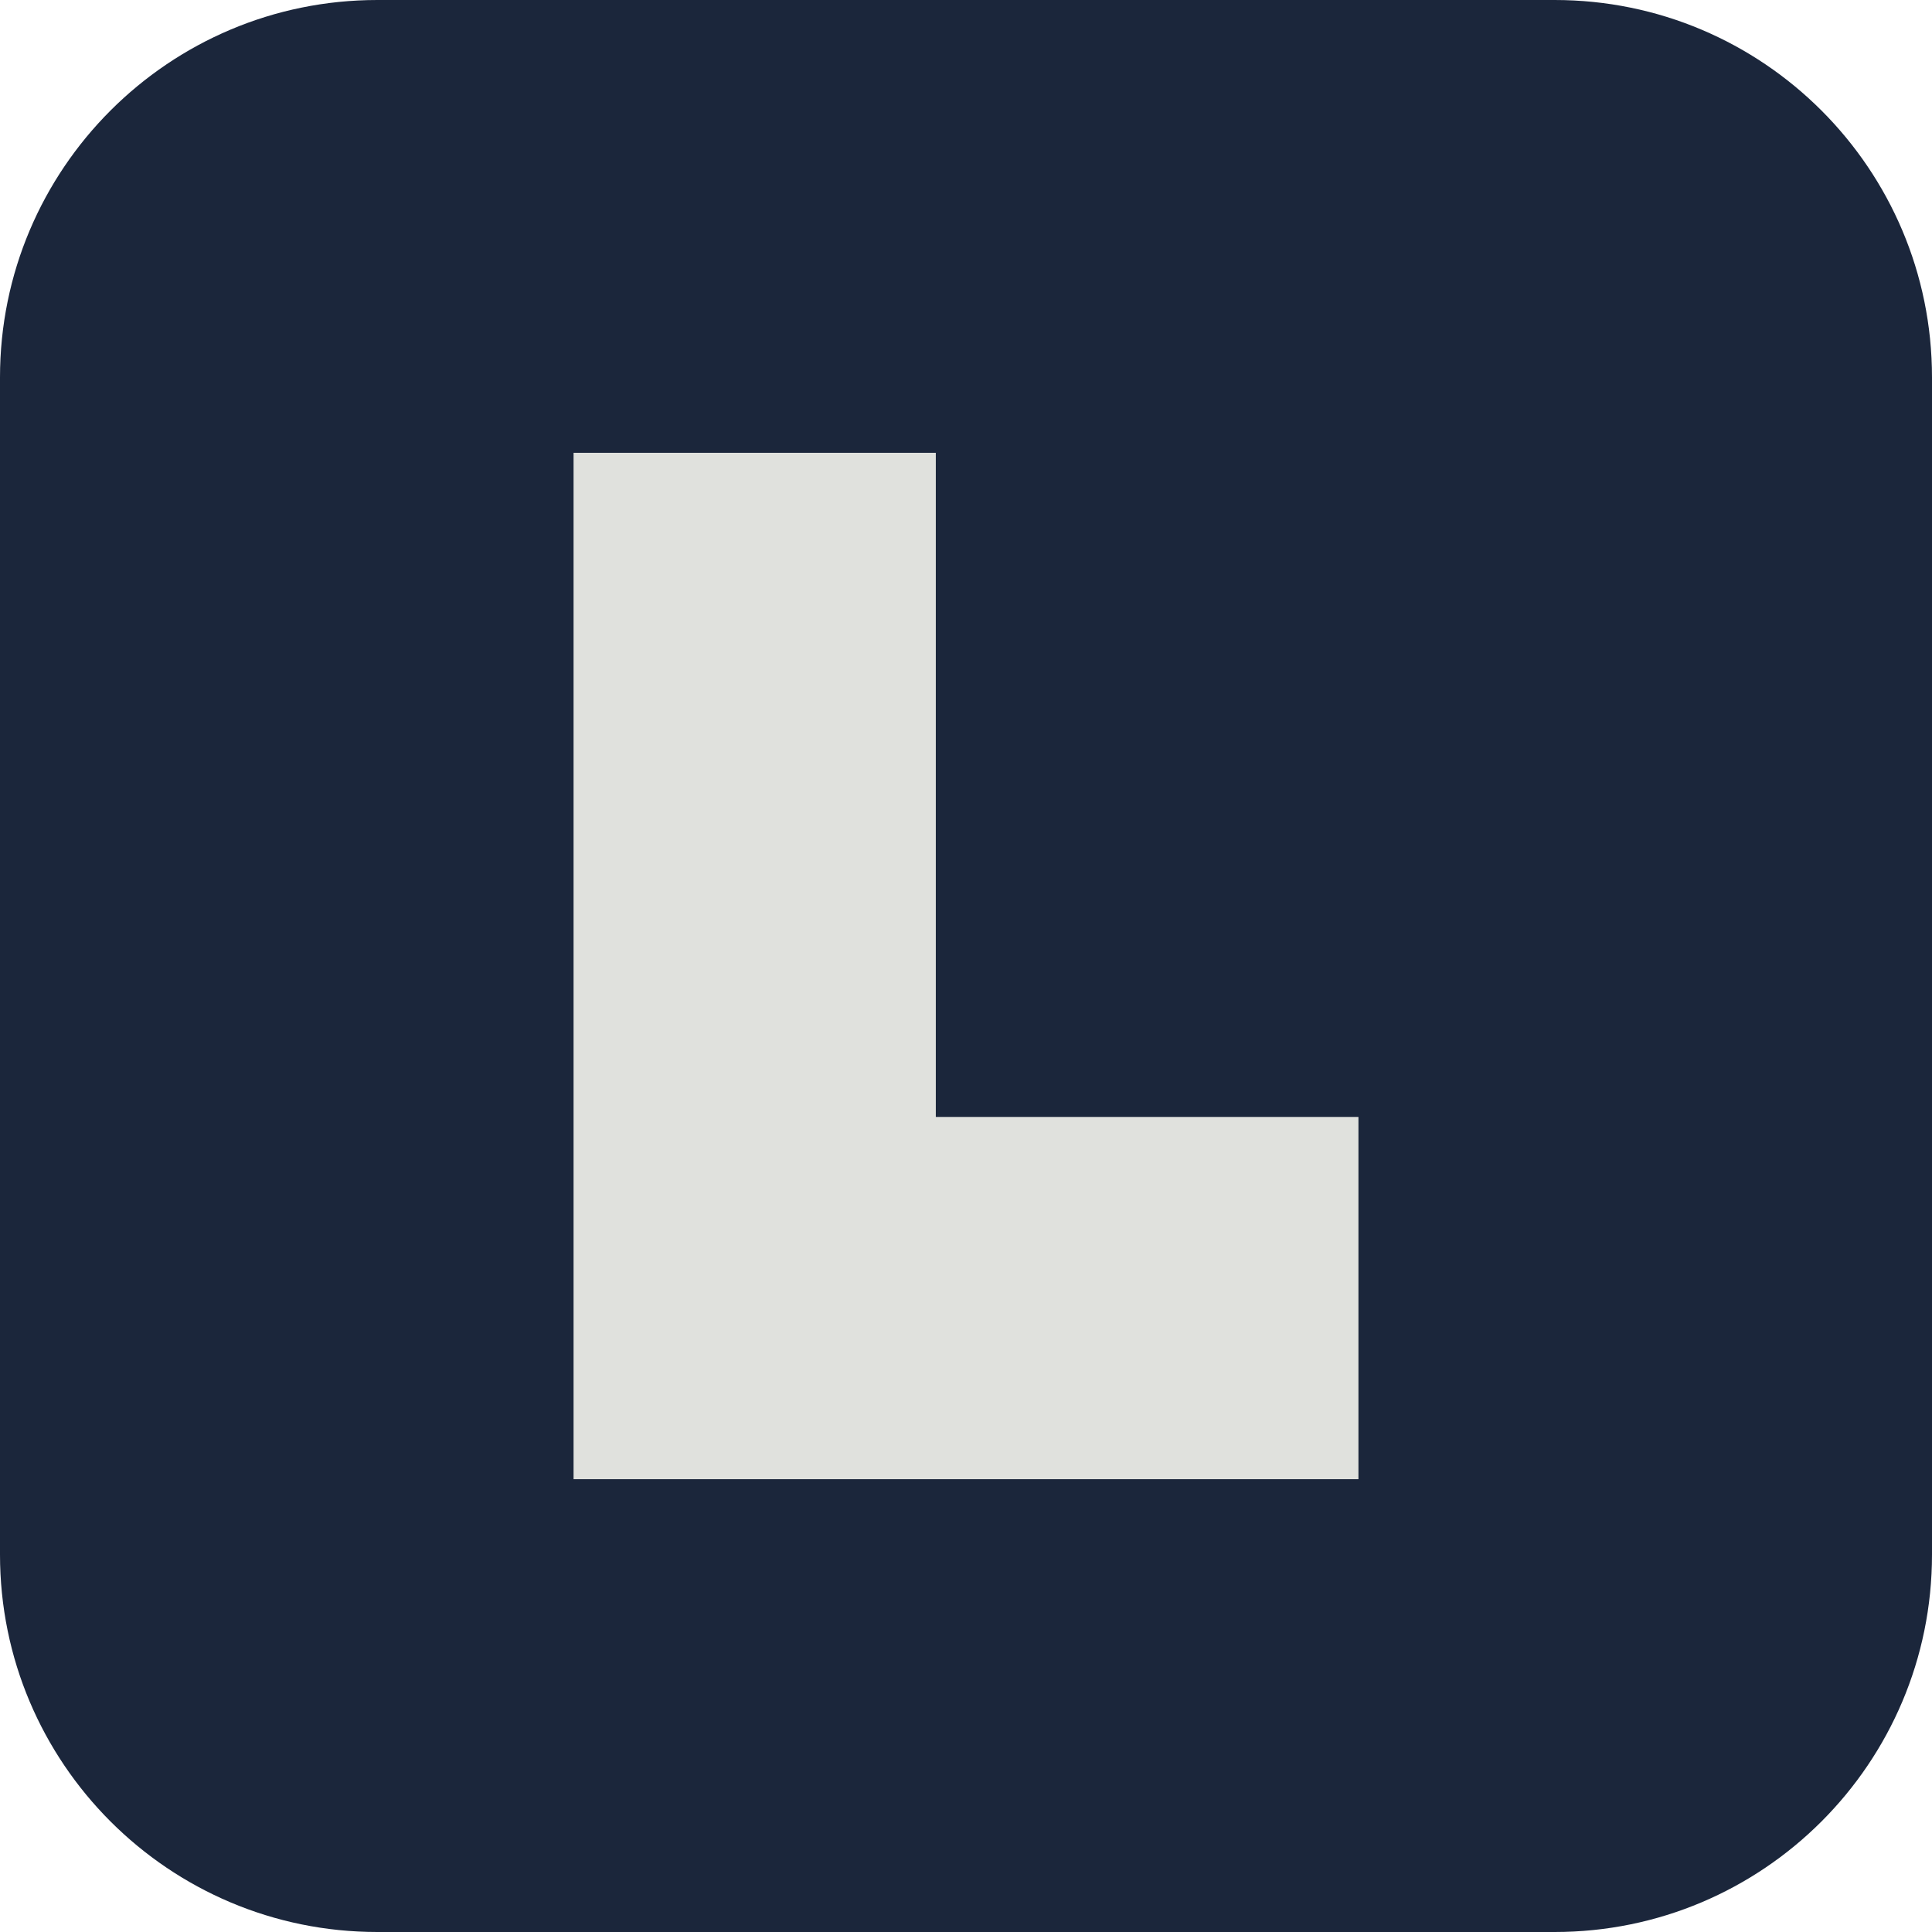
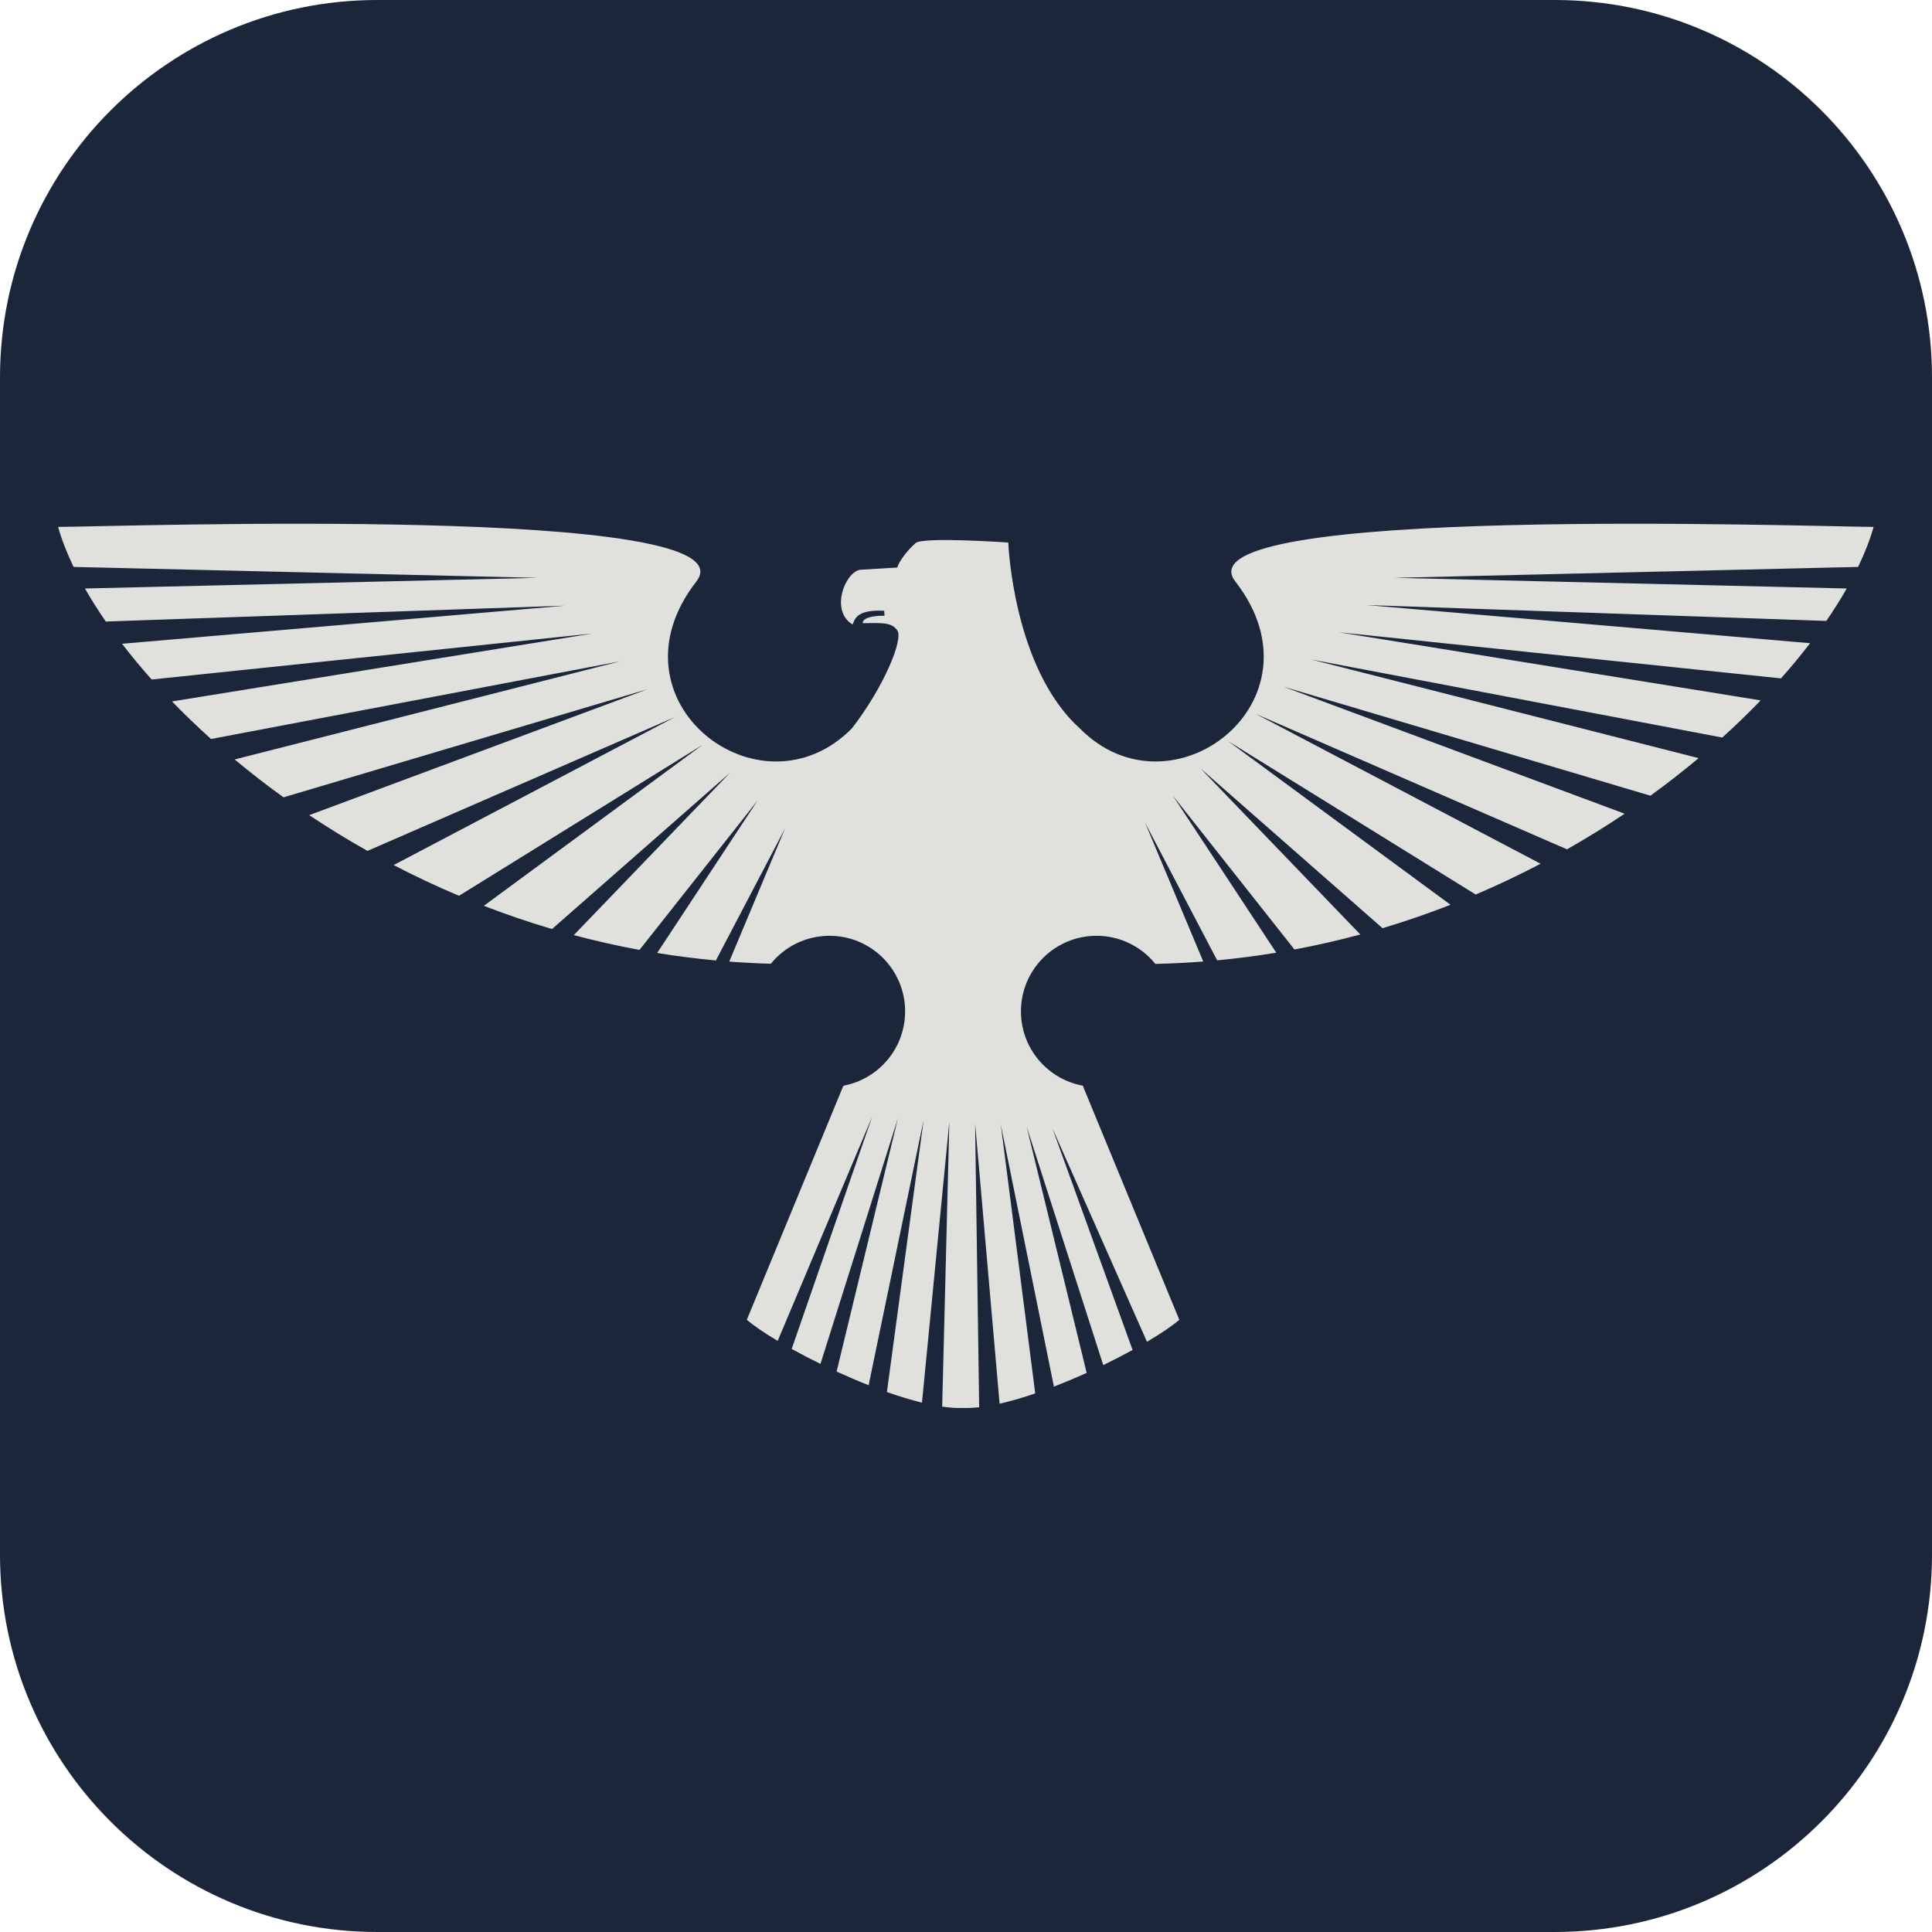
- <svg xmlns="http://www.w3.org/2000/svg" viewBox="0 0 512 512">
+ <svg xmlns="http://www.w3.org/2000/svg" width="512" height="512" viewBox="0 0 512 512">
  <rect width="512" height="512" rx="100" fill="#1B263B" />
-   <path d="M152 120 L248 120 L248 296 L360 296 L360 392 L152 392 Z" fill="#E0E1DD" />
+   <g transform="translate(4.1956,6.2805) scale(0.63052)">
+     <defs id="defs2047">
+       <clipPath clipPathUnits="userSpaceOnUse" id="clipPath2059">
+         <path d="M 0,600 H 600 V 0 H 0 Z" id="path2057" />
+       </clipPath>
+     </defs>
+     <g id="g2051" transform="matrix(1.333333,0,0,-1.333333,0,800)">
+       <g id="g2053">
+         <g id="g2055" clip-path="url(#clipPath2059)">
+           <path d="m 577.159,421.965 c -1.893,-3.323 -4.044,-6.74 -6.444,-10.225 l -144.944,5.002 139.826,-12.026 c -2.8,-3.658 -5.857,-7.365 -9.162,-11.092 l -139.388,14.539 132.979,-21.475 c -3.771,-3.914 -7.81,-7.83 -12.101,-11.71 L 408.323,399.583 530.464,368.49 c -4.799,-4.021 -9.867,-7.983 -15.199,-11.846 l -115.667,34.36 107.542,-40.035 c -5.789,-3.89 -11.856,-7.645 -18.173,-11.231 l -98.091,42.688 89.77,-47.231 c -6.568,-3.441 -13.386,-6.696 -20.451,-9.705 l -78.043,48.357 70.104,-51.587 c -6.936,-2.707 -14.081,-5.185 -21.438,-7.38 l -57.391,50.387 50.386,-52.37 c -6.757,-1.823 -13.675,-3.412 -20.751,-4.735 l -38.359,48.526 32.627,-49.535 c -6.103,-1.006 -12.317,-1.81 -18.636,-2.405 l -22.714,43.363 18.325,-43.738 c -4.969,-0.385 -9.998,-0.646 -15.092,-0.755 -4.369,5.405 -11.046,8.866 -18.537,8.866 -13.165,0 -23.835,-10.671 -23.835,-23.834 0,-11.728 8.477,-21.457 19.634,-23.443 l -0.08,-0.139 30.368,-73.631 c -2.269,-1.948 -5.831,-4.358 -10.194,-6.936 l -29.84,67.381 25.302,-69.963 c -2.882,-1.583 -5.998,-3.19 -9.247,-4.765 l -24.168,75.235 18.943,-77.684 c -3.395,-1.534 -6.87,-2.997 -10.324,-4.333 l -16.733,82.524 10.844,-84.67 c -3.903,-1.335 -7.697,-2.447 -11.236,-3.243 l -7.722,88.421 1.283,-89.532 c -1.712,-0.189 -3.329,-0.28 -4.804,-0.23 h -0.537 c -1.901,-0.065 -4.033,0.092 -6.321,0.421 l 2.264,89.847 -8.634,-88.59 c -3.506,0.856 -7.235,1.997 -11.051,3.341 l 11.572,85.755 -17.334,-83.603 c -3.388,1.336 -6.784,2.789 -10.094,4.305 l 19.313,79.807 -24.403,-77.395 c -3.194,1.563 -6.248,3.155 -9.071,4.717 l 25.36,73.185 -29.772,-70.65 c -4.147,2.471 -7.537,4.778 -9.725,6.655 l 30.368,73.631 c 0.081,0.064 0.155,0.127 0.235,0.19 10.99,2.123 19.291,11.783 19.291,23.392 0,13.163 -10.671,23.834 -23.836,23.834 -7.467,0 -14.125,-3.437 -18.496,-8.812 -4.415,0.121 -8.782,0.351 -13.102,0.682 l 17.589,41.982 -21.807,-41.627 c -6.275,0.58 -12.447,1.369 -18.509,2.357 l 31.646,48.047 -37.215,-47.082 c -7.06,1.303 -13.965,2.866 -20.709,4.666 l 49.252,51.191 -56.12,-49.274 c -7.377,2.174 -14.542,4.63 -21.495,7.318 l 68.946,50.733 -76.779,-47.574 c -7.114,2.999 -13.978,6.245 -20.591,9.686 l 88.699,46.663 -96.957,-42.194 c -6.384,3.596 -12.511,7.362 -18.358,11.267 L 199.131,390.216 84.383,356.129 c -5.404,3.889 -10.535,7.885 -15.398,11.939 L 190.46,398.992 61.537,374.515 c -4.363,3.925 -8.472,7.883 -12.306,11.845 l 132.56,21.409 -138.972,-14.496 c -3.369,3.784 -6.484,7.548 -9.333,11.263 L 173.119,416.544 28.357,411.55 c -2.452,3.551 -4.644,7.032 -6.573,10.415 l 142.665,3.355 -146.24,3.439 c -2.147,4.454 -3.792,8.688 -4.884,12.615 19.774,0.071 220.106,7.11 201.202,-17.195 -29.287,-37.654 20.158,-75.689 49.066,-46.275 10.202,13.262 16.116,27.896 14.317,30.753 -1.8,2.858 -5.241,2.375 -10.955,2.375 0,2.54 6.876,2.339 6.876,2.339 l -0.104,1.577 c -8.465,0.423 -9.247,-2.464 -9.947,-4.339 -7.09,4.233 -2.539,16.19 2.222,17.248 l 11.85,0.709 c 0.413,1.653 2.835,5.109 5.774,7.71 2.327,2.059 29.222,0.169 29.222,0.169 0,0 1.458,-39.523 22.505,-58.541 28.904,-29.414 78.35,8.621 49.061,46.275 -18.903,24.305 181.43,17.266 201.205,17.195 -1.092,-3.927 -2.737,-8.161 -4.886,-12.615 L 434.496,425.32 Z" style="fill:#E0E1DD;fill-opacity:1;fill-rule:nonzero;stroke:none" id="path2061" />
+         </g>
+       </g>
+     </g>
+   </g>
</svg>
